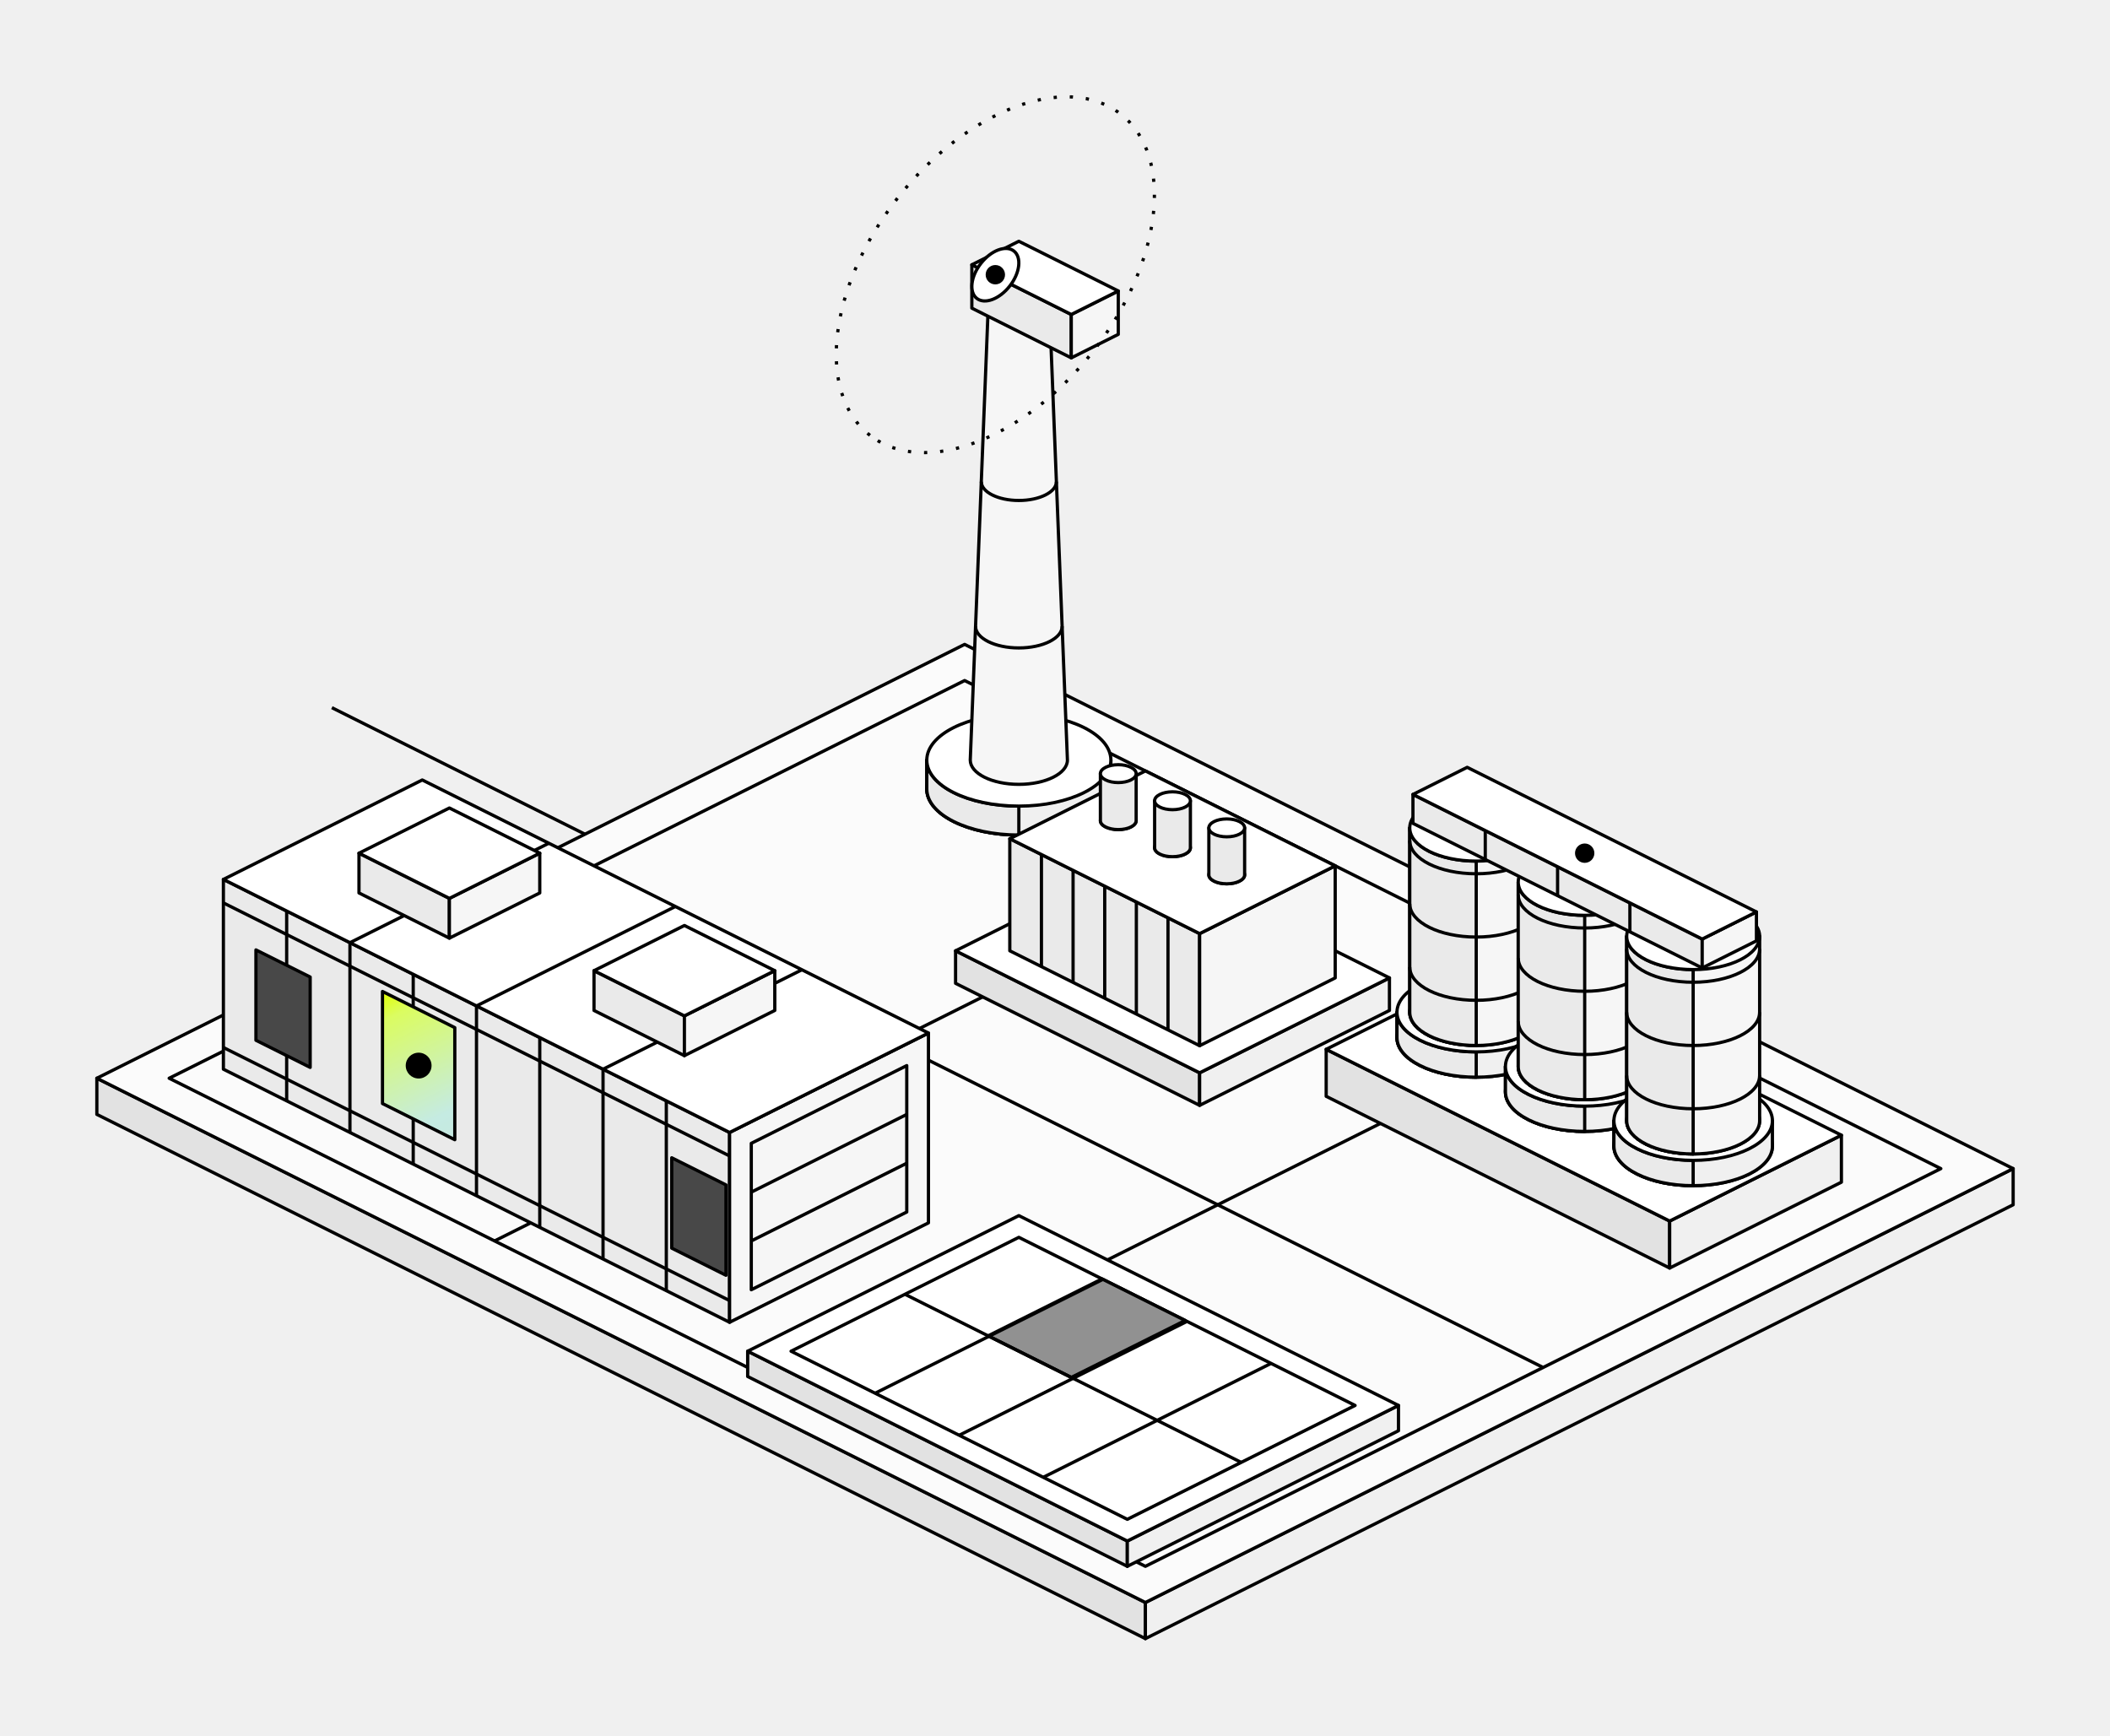
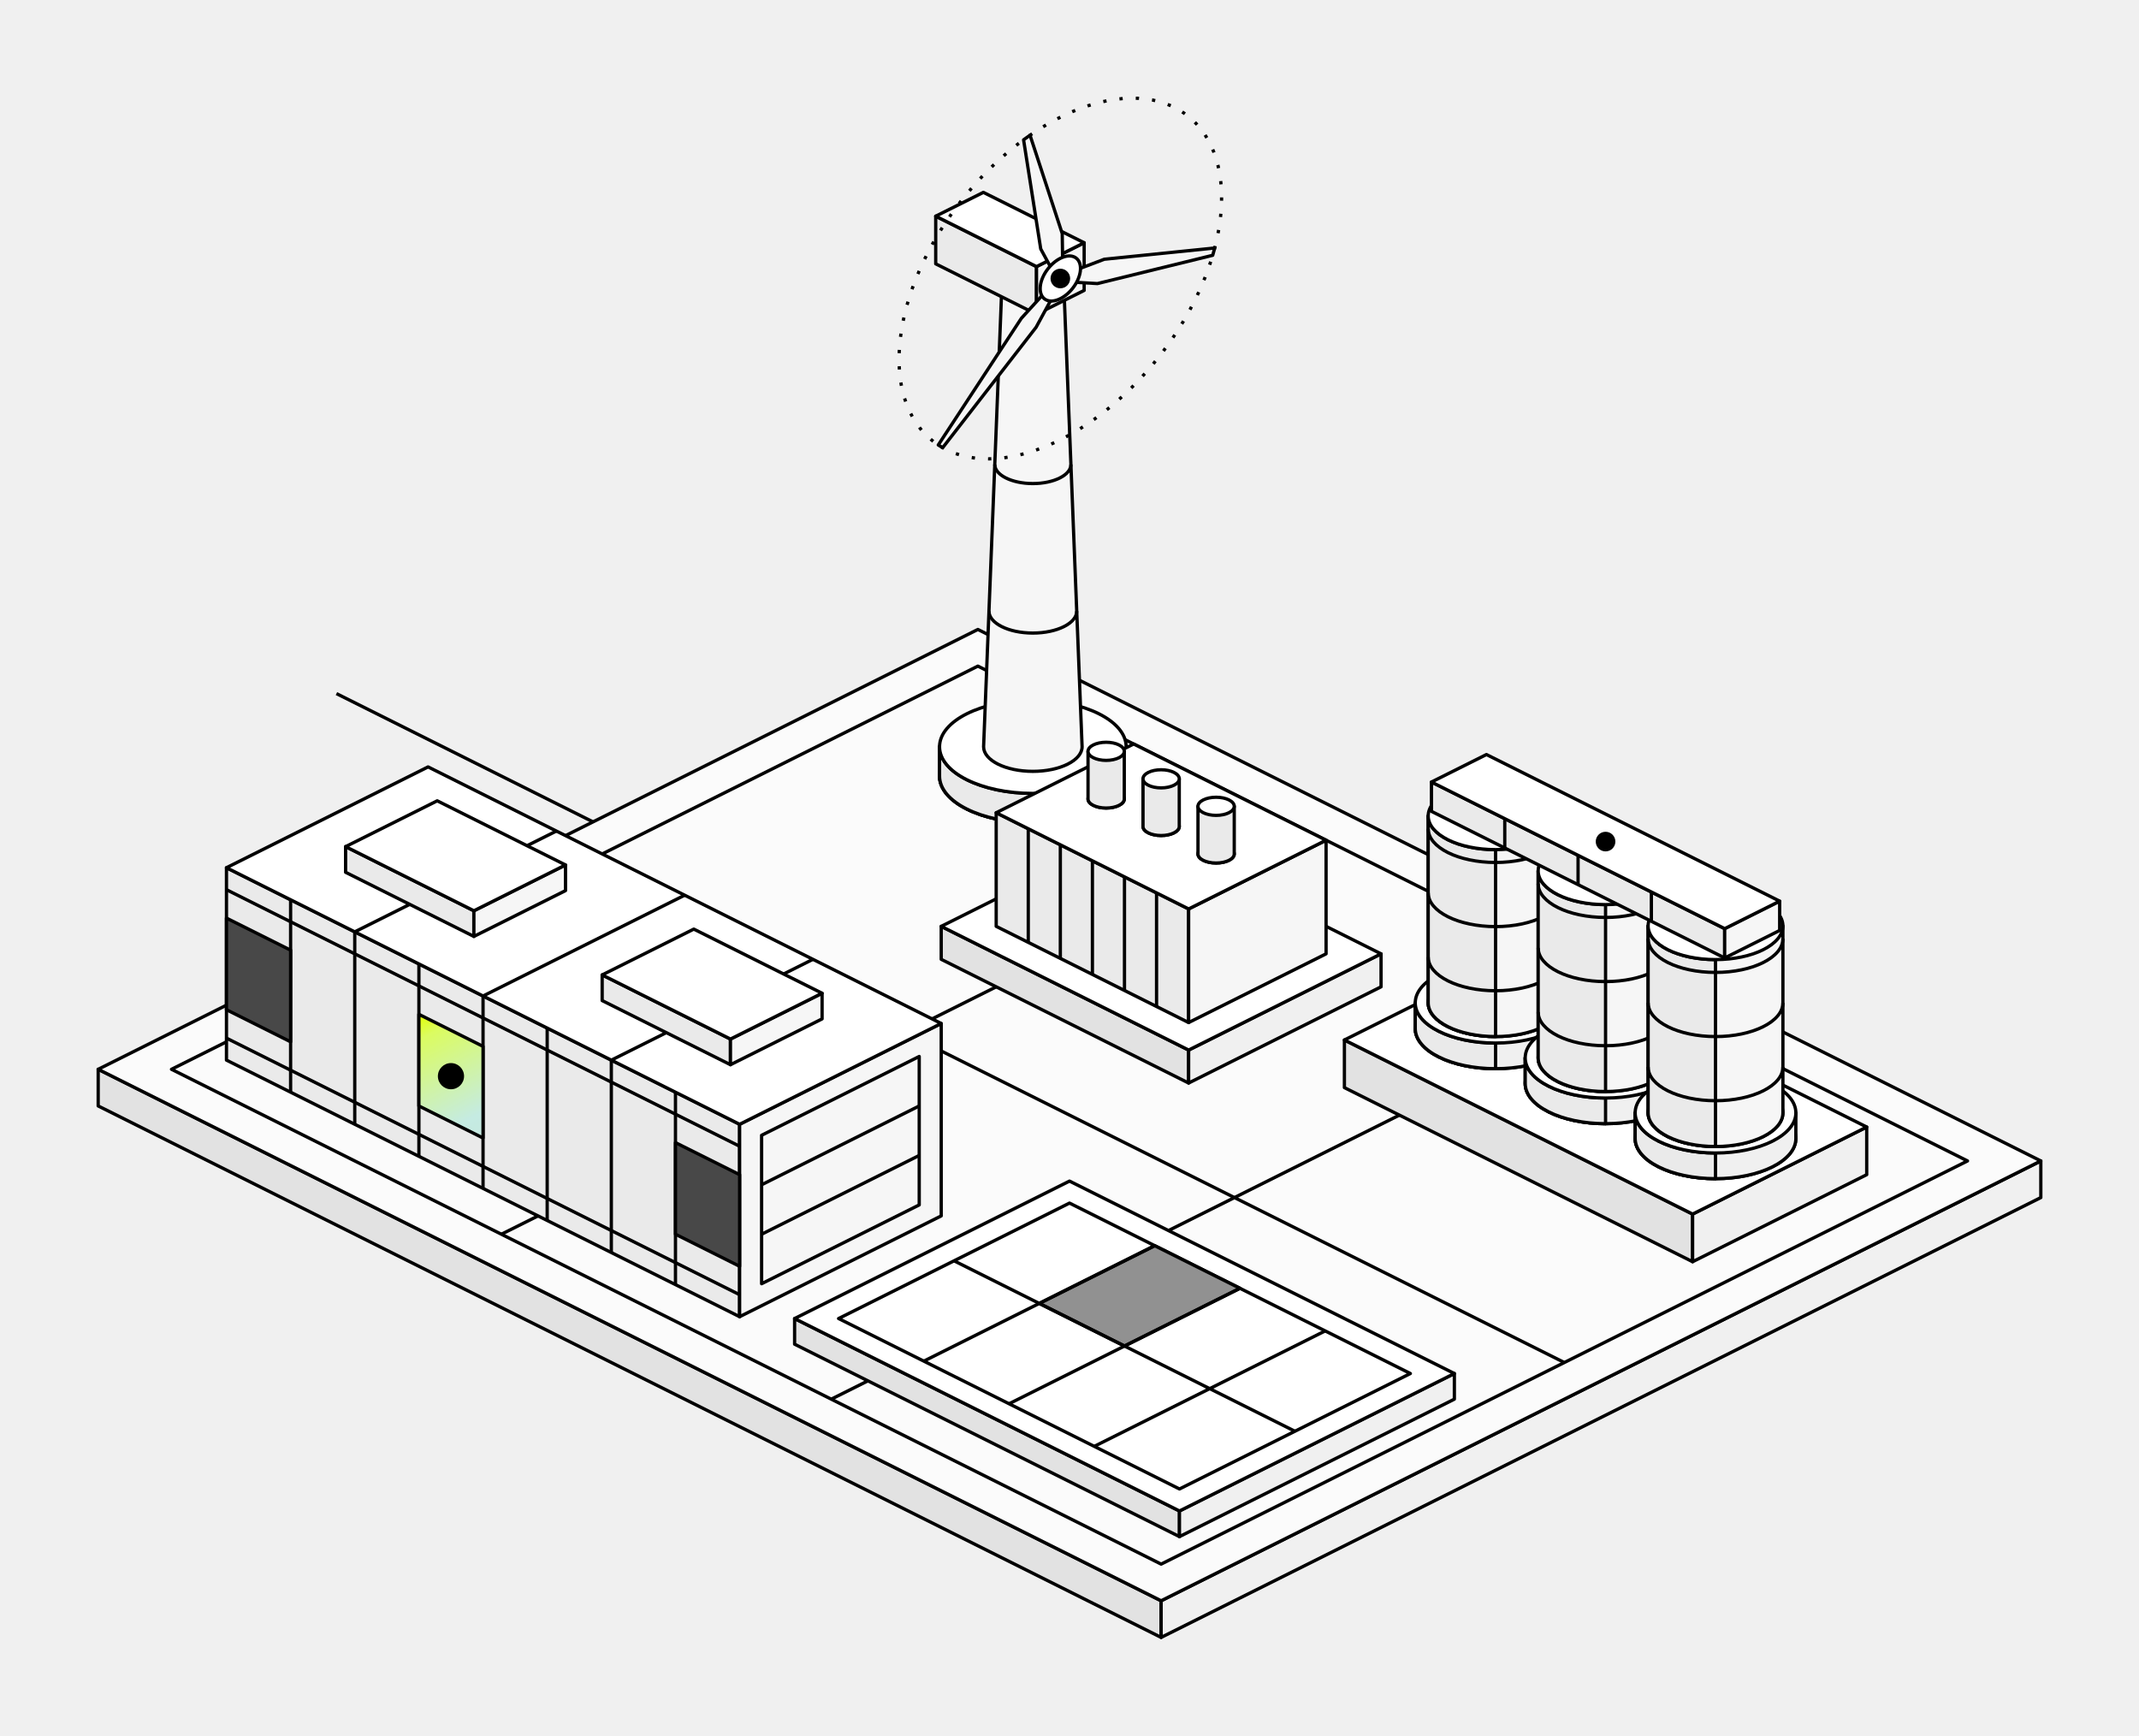
- <svg class="cf-iso" style="--vb-w:653.6; --iso-travel: 16.34" viewBox="-6.8 12.78 653.6 537.62" fill="none" aria-hidden="true">
+ <svg class="cf-iso" style="--vb-w:653.6; --iso-travel: 16.34" viewBox="-6.8 20.06 653.6 530.34" fill="none" aria-hidden="true">
  <defs>
-     <linearGradient id="cf-ex-03" x1="111.68" y1="319.92" x2="169.92" y2="439.31" gradientUnits="userSpaceOnUse">
+     <linearGradient id="cf-ex-03" x1="121.2" y1="330" x2="172.16" y2="428.28" gradientUnits="userSpaceOnUse">
      <stop stop-color="#E1FF00" />
      <stop offset="0.061" stop-color="#DBFC60" />
      <stop offset="0.32" stop-color="#C5EBE2" />
      <stop offset="1" stop-color="#CFCFCF" />
    </linearGradient>
  </defs>
  <g class="cf-iso__scene" stroke="#000" stroke-linejoin="round">
    <g class="cf-iso__form" data-stage="0">
      <path d="M23.2 346.8 348 509.2 348 520.4 23.2 358Z" fill="#E2E2E2" />
      <path d="M616.8 374.8 348 509.2 348 520.4 616.8 386Z" fill="#F0F0F0" />
      <path d="M292 212.4 616.8 374.8 348 509.2 23.2 346.8Z" fill="#FBFBFB" />
      <path d="M292 223.6 594.4 374.8 348 498 45.6 346.8Z" />
      <path d="M392.8 274 146.4 397.2" />
      <path d="M493.6 324.4 247.2 447.6" />
      <path d="M168.8 285.2 471.2 436.4" />
    </g>
    <g class="cf-iso__form" data-stage="1">
      <ellipse cx="308.8" cy="257.2" rx="28.51" ry="14.26" fill="#F0F0F0" />
      <path d="M280.29 257.2 280.29 248.24 337.31 248.24 337.31 257.2A28.51 14.26 0 0 1 280.29 257.2Z" fill="#F0F0F0" />
      <path d="M308.8 271.46A28.51 14.26 0 0 1 280.29 257.2L280.29 248.24A28.51 14.26 0 0 0 308.8 262.5Z" fill="#EAEAEA" />
      <ellipse cx="308.8" cy="248.24" rx="28.51" ry="14.26" fill="#FFFFFF" />
      <path d="M299.3 108.24L293.75 248.24A15.05 7.52 0 0 0 323.85 248.24L318.3 108.24A9.5 4.75 0 0 1 299.3 108.24Z" fill="#F6F6F6" />
      <path d="M322.21 206.8A13.41 6.7 0 0 1 295.39 206.8" />
      <path d="M320.43 162A11.63 5.82 0 0 1 297.17 162" />
-       <path d="M294.24 94.8 325.04 110.2 325.04 123.64 294.24 108.24Z" fill="#EAEAEA" />
-       <path d="M339.6 102.92 325.04 110.2 325.04 123.64 339.6 116.36Z" fill="#F6F6F6" />
-       <path d="M308.8 87.52 339.6 102.92 325.04 110.2 294.24 94.8Z" fill="#FFFFFF" />
-       <ellipse cx="301.52" cy="97.88" rx="9.32" ry="5.68" transform="rotate(127.98 301.52 97.88)" fill="#FFFFFF" />
+       <path d="M279.12 86.12 309.92 101.52 309.92 116.08 279.12 100.68Z" fill="#EAEAEA" />
+       <path d="M324.48 94.24 309.92 101.52 309.92 116.08 324.48 108.8Z" fill="#F6F6F6" />
+       <path d="M293.68 78.84 324.48 94.24 309.92 101.52 279.12 86.12Z" fill="#FFFFFF" />
+       <path d="M317.9 99.51 317.78 91.45 307.94 61.38 305.97 62.78 311.21 96.13 314.4 102Z" fill="#F6F6F6" />
+       <path d="M321.44 106.3 328.53 106.71 363.76 98.07 364.38 95.84 330.61 99.28 322.55 102.34Z" fill="#F6F6F6" />
+       <path d="M312.26 109.67 305.29 117.32 279.9 156.03 281.25 156.86 309.79 120.07 314.65 111.14Z" fill="#F6F6F6" />
+       <ellipse cx="317.2" cy="105.16" rx="7.89" ry="4.81" transform="rotate(127.98 317.2 105.16)" fill="#FFFFFF" />
    </g>
    <g class="cf-iso__form" data-stage="2">
-       <path d="M289.2 307.32 364.8 345.12 364.8 355.2 289.2 317.4Z" fill="#E2E2E2" />
-       <path d="M423.6 315.72 364.8 345.12 364.8 355.2 423.6 325.8Z" fill="#F0F0F0" />
-       <path d="M348 277.92 423.6 315.72 364.8 345.12 289.2 307.32Z" fill="#FFFFFF" />
-       <path d="M306 272.6 364.8 302 364.8 336.72 306 307.32Z" fill="#EAEAEA" />
-       <path d="M406.8 281 364.8 302 364.8 336.72 406.8 315.72Z" fill="#F6F6F6" />
-       <path d="M348 251.6 406.8 281 364.8 302 306 272.6Z" fill="#FFFFFF" />
-       <path d="M315.8 312.22 315.8 277.5" />
-       <path d="M325.6 317.12 325.6 282.4" />
-       <path d="M335.4 322.02 335.4 287.3" />
-       <path d="M345.2 326.92 345.2 292.2" />
-       <path d="M355 331.82 355 297.1" />
-       <ellipse cx="339.6" cy="267" rx="5.54" ry="2.77" fill="#EAEAEA" />
-       <path d="M334.06 267 334.06 252.44 345.14 252.44 345.14 267A5.54 2.77 0 0 1 334.06 267Z" fill="#EAEAEA" />
-       <ellipse cx="339.6" cy="252.44" rx="5.54" ry="2.77" fill="#FFFFFF" />
-       <ellipse cx="356.4" cy="275.4" rx="5.54" ry="2.77" fill="#EAEAEA" />
-       <path d="M350.86 275.4 350.86 260.84 361.94 260.84 361.94 275.4A5.54 2.77 0 0 1 350.86 275.4Z" fill="#EAEAEA" />
-       <ellipse cx="356.4" cy="260.84" rx="5.54" ry="2.77" fill="#FFFFFF" />
-       <ellipse cx="373.2" cy="283.8" rx="5.54" ry="2.77" fill="#EAEAEA" />
-       <path d="M367.66 283.8 367.66 269.24 378.74 269.24 378.74 283.8A5.54 2.77 0 0 1 367.66 283.8Z" fill="#EAEAEA" />
-       <ellipse cx="373.2" cy="269.24" rx="5.54" ry="2.77" fill="#FFFFFF" />
+       <path d="M280.8 303.12 356.4 340.92 356.4 351 280.8 313.2Z" fill="#E2E2E2" />
+       <path d="M415.2 311.52 356.4 340.92 356.4 351 415.2 321.6Z" fill="#F0F0F0" />
+       <path d="M339.6 273.72 415.2 311.52 356.4 340.92 280.8 303.12Z" fill="#FFFFFF" />
+       <path d="M297.6 268.4 356.4 297.8 356.4 332.52 297.6 303.12Z" fill="#EAEAEA" />
+       <path d="M398.4 276.8 356.4 297.8 356.4 332.52 398.4 311.52Z" fill="#F6F6F6" />
+       <path d="M339.6 247.4 398.4 276.8 356.4 297.8 297.6 268.4Z" fill="#FFFFFF" />
+       <path d="M307.4 308.02 307.4 273.3" />
+       <path d="M317.2 312.92 317.2 278.2" />
+       <path d="M327 317.82 327 283.1" />
+       <path d="M336.8 322.72 336.8 288" />
+       <path d="M346.6 327.62 346.6 292.9" />
+       <ellipse cx="331.2" cy="264.2" rx="5.54" ry="2.77" fill="#EAEAEA" />
+       <path d="M325.66 264.2 325.66 249.64 336.74 249.64 336.74 264.2A5.54 2.77 0 0 1 325.66 264.2Z" fill="#EAEAEA" />
+       <ellipse cx="331.2" cy="249.64" rx="5.54" ry="2.77" fill="#FFFFFF" />
+       <ellipse cx="348" cy="272.6" rx="5.54" ry="2.77" fill="#EAEAEA" />
+       <path d="M342.46 272.6 342.46 258.04 353.54 258.04 353.54 272.6A5.54 2.77 0 0 1 342.46 272.6Z" fill="#EAEAEA" />
+       <ellipse cx="348" cy="258.04" rx="5.54" ry="2.77" fill="#FFFFFF" />
+       <ellipse cx="364.8" cy="281" rx="5.54" ry="2.77" fill="#EAEAEA" />
+       <path d="M359.26 281 359.26 266.44 370.34 266.44 370.34 281A5.54 2.77 0 0 1 359.26 281Z" fill="#EAEAEA" />
+       <ellipse cx="364.8" cy="266.44" rx="5.54" ry="2.77" fill="#FFFFFF" />
      <path d="M404 337.84 510.4 391.04 510.4 405.6 404 352.4Z" fill="#E2E2E2" />
      <path d="M563.6 364.44 510.4 391.04 510.4 405.6 563.6 379Z" fill="#F0F0F0" />
      <path d="M457.2 311.24 563.6 364.44 510.4 391.04 404 337.84Z" fill="#FFFFFF" />
-       <ellipse cx="450.48" cy="334.2" rx="24.55" ry="12.28" fill="#F0F0F0" />
-       <path d="M425.93 334.2 425.93 326.36 475.03 326.36 475.03 334.2A24.55 12.28 0 1 1 425.93 334.2Z" fill="#F0F0F0" />
-       <path d="M450.48 346.48A24.55 12.28 0 0 1 425.93 334.2L425.93 326.36A24.55 12.28 0 0 0 450.48 338.64Z" fill="#EAEAEA" />
-       <ellipse cx="450.48" cy="326.36" rx="24.55" ry="12.28" fill="#FFFFFF" />
-       <ellipse cx="450.48" cy="326.36" rx="20.59" ry="10.3" fill="#F6F6F6" />
-       <path d="M429.89 326.36 429.89 269.24 471.07 269.24 471.07 326.36A20.59 10.3 0 0 1 429.89 326.36Z" fill="#F6F6F6" />
-       <path d="M450.48 336.66A20.59 10.3 0 0 1 429.89 326.36L429.89 269.24A20.59 10.3 0 0 0 450.48 279.54Z" fill="#EAEAEA" />
-       <ellipse cx="450.48" cy="269.24" rx="20.59" ry="10.3" fill="#FFFFFF" />
-       <path d="M471.07 312.36A20.59 10.3 0 0 1 429.89 312.36" />
-       <path d="M471.07 292.76A20.59 10.3 0 0 1 429.89 292.76" />
-       <path d="M471.07 273.16A20.59 10.3 0 0 1 429.89 273.16" />
-       <ellipse cx="484.08" cy="351" rx="24.55" ry="12.28" fill="#F0F0F0" />
-       <path d="M459.53 351 459.53 343.16 508.63 343.16 508.63 351A24.55 12.28 0 1 1 459.53 351Z" fill="#F0F0F0" />
-       <path d="M484.08 363.28A24.55 12.28 0 0 1 459.53 351L459.53 343.16A24.55 12.28 0 0 0 484.08 355.44Z" fill="#EAEAEA" />
-       <ellipse cx="484.08" cy="343.16" rx="24.55" ry="12.28" fill="#FFFFFF" />
-       <ellipse cx="484.08" cy="343.16" rx="20.59" ry="10.3" fill="#F6F6F6" />
-       <path d="M463.49 343.16 463.49 286.04 504.67 286.04 504.67 343.16A20.59 10.3 0 0 1 463.49 343.16Z" fill="#F6F6F6" />
-       <path d="M484.08 353.46A20.59 10.3 0 0 1 463.49 343.16L463.49 286.04A20.59 10.3 0 0 0 484.08 296.34Z" fill="#EAEAEA" />
-       <ellipse cx="484.08" cy="286.04" rx="20.59" ry="10.3" fill="#FFFFFF" />
-       <path d="M504.67 329.16A20.59 10.3 0 0 1 463.49 329.16" />
-       <path d="M504.67 309.56A20.59 10.3 0 0 1 463.49 309.56" />
-       <path d="M504.67 289.96A20.59 10.3 0 0 1 463.49 289.96" />
-       <ellipse cx="517.68" cy="367.8" rx="24.55" ry="12.28" fill="#F0F0F0" />
-       <path d="M493.13 367.8 493.13 359.96 542.23 359.96 542.23 367.8A24.55 12.28 0 1 1 493.13 367.8Z" fill="#F0F0F0" />
-       <path d="M517.68 380.08A24.55 12.28 0 0 1 493.13 367.8L493.13 359.96A24.55 12.28 0 0 0 517.68 372.24Z" fill="#EAEAEA" />
-       <ellipse cx="517.68" cy="359.96" rx="24.55" ry="12.28" fill="#FFFFFF" />
-       <ellipse cx="517.68" cy="359.96" rx="20.59" ry="10.3" fill="#F6F6F6" />
-       <path d="M497.09 359.96 497.09 302.84 538.27 302.84 538.27 359.96A20.59 10.3 0 0 1 497.09 359.96Z" fill="#F6F6F6" />
-       <path d="M517.68 370.26A20.59 10.3 0 0 1 497.09 359.96L497.09 302.84A20.59 10.3 0 0 0 517.68 313.14Z" fill="#EAEAEA" />
-       <ellipse cx="517.68" cy="302.84" rx="20.59" ry="10.3" fill="#FFFFFF" />
-       <path d="M538.27 345.96A20.59 10.3 0 0 1 497.09 345.96" />
-       <path d="M538.27 326.36A20.59 10.3 0 0 1 497.09 326.36" />
-       <path d="M538.27 306.76A20.59 10.3 0 0 1 497.09 306.76" />
-       <path d="M430.88 258.88 520.48 303.68 520.48 312.64 430.88 267.84Z" fill="#EAEAEA" />
-       <path d="M537.28 295.28 520.48 303.68 520.48 312.64 537.28 304.24Z" fill="#F6F6F6" />
-       <path d="M447.68 250.48 537.28 295.28 520.48 303.68 430.88 258.88Z" fill="#FFFFFF" />
-       <path d="M453.28 279.04 453.28 270.08" />
-       <path d="M475.68 290.24 475.68 281.28" />
-       <path d="M498.08 301.44 498.08 292.48" />
+       <ellipse cx="450.2" cy="334.34" rx="24.55" ry="12.28" fill="#F0F0F0" />
+       <path d="M425.65 334.34 425.65 326.5 474.75 326.5 474.75 334.34A24.55 12.28 0 1 1 425.65 334.34Z" fill="#F0F0F0" />
+       <path d="M450.2 346.62A24.55 12.28 0 0 1 425.65 334.34L425.65 326.5A24.55 12.28 0 0 0 450.2 338.78Z" fill="#EAEAEA" />
+       <ellipse cx="450.2" cy="326.5" rx="24.55" ry="12.28" fill="#FFFFFF" />
+       <ellipse cx="450.2" cy="326.5" rx="20.59" ry="10.3" fill="#F6F6F6" />
+       <path d="M429.61 326.5 429.61 269.38 470.79 269.38 470.79 326.5A20.59 10.3 0 0 1 429.61 326.5Z" fill="#F6F6F6" />
+       <path d="M450.2 336.8A20.59 10.3 0 0 1 429.61 326.5L429.61 269.38A20.59 10.3 0 0 0 450.2 279.68Z" fill="#EAEAEA" />
+       <ellipse cx="450.2" cy="269.38" rx="20.59" ry="10.3" fill="#FFFFFF" />
+       <path d="M470.79 312.5A20.59 10.3 0 0 1 429.61 312.5" />
+       <path d="M470.79 292.9A20.59 10.3 0 0 1 429.61 292.9" />
+       <path d="M470.79 273.3A20.59 10.3 0 0 1 429.61 273.3" />
+       <ellipse cx="483.8" cy="351.14" rx="24.55" ry="12.28" fill="#F0F0F0" />
+       <path d="M459.25 351.14 459.25 343.3 508.35 343.3 508.35 351.14A24.55 12.28 0 1 1 459.25 351.14Z" fill="#F0F0F0" />
+       <path d="M483.8 363.42A24.55 12.28 0 0 1 459.25 351.14L459.25 343.3A24.55 12.28 0 0 0 483.8 355.58Z" fill="#EAEAEA" />
+       <ellipse cx="483.8" cy="343.3" rx="24.55" ry="12.28" fill="#FFFFFF" />
+       <ellipse cx="483.8" cy="343.3" rx="20.59" ry="10.3" fill="#F6F6F6" />
+       <path d="M463.21 343.3 463.21 286.18 504.39 286.18 504.39 343.3A20.59 10.3 0 0 1 463.21 343.3Z" fill="#F6F6F6" />
+       <path d="M483.8 353.6A20.59 10.3 0 0 1 463.21 343.3L463.21 286.18A20.59 10.3 0 0 0 483.8 296.48Z" fill="#EAEAEA" />
+       <ellipse cx="483.8" cy="286.18" rx="20.59" ry="10.3" fill="#FFFFFF" />
+       <path d="M504.39 329.3A20.59 10.3 0 0 1 463.21 329.3" />
+       <path d="M504.39 309.7A20.59 10.3 0 0 1 463.21 309.7" />
+       <path d="M504.39 290.1A20.59 10.3 0 0 1 463.21 290.1" />
+       <ellipse cx="517.4" cy="367.94" rx="24.55" ry="12.28" fill="#F0F0F0" />
+       <path d="M492.85 367.94 492.85 360.1 541.95 360.1 541.95 367.94A24.55 12.28 0 1 1 492.85 367.94Z" fill="#F0F0F0" />
+       <path d="M517.4 380.22A24.55 12.28 0 0 1 492.85 367.94L492.85 360.1A24.55 12.28 0 0 0 517.4 372.38Z" fill="#EAEAEA" />
+       <ellipse cx="517.4" cy="360.1" rx="24.55" ry="12.28" fill="#FFFFFF" />
+       <ellipse cx="517.4" cy="360.1" rx="20.59" ry="10.3" fill="#F6F6F6" />
+       <path d="M496.81 360.1 496.81 302.98 537.99 302.98 537.99 360.1A20.59 10.3 0 0 1 496.81 360.1Z" fill="#F6F6F6" />
+       <path d="M517.4 370.4A20.59 10.3 0 0 1 496.81 360.1L496.81 302.98A20.59 10.3 0 0 0 517.4 313.28Z" fill="#EAEAEA" />
+       <ellipse cx="517.4" cy="302.98" rx="20.59" ry="10.3" fill="#FFFFFF" />
+       <path d="M537.99 346.1A20.59 10.3 0 0 1 496.81 346.1" />
+       <path d="M537.99 326.5A20.59 10.3 0 0 1 496.81 326.5" />
+       <path d="M537.99 306.9A20.59 10.3 0 0 1 496.81 306.9" />
+       <path d="M430.6 259.02 520.2 303.82 520.2 312.78 430.6 267.98Z" fill="#EAEAEA" />
+       <path d="M537 295.42 520.2 303.82 520.2 312.78 537 304.38Z" fill="#F6F6F6" />
+       <path d="M447.4 250.62 537 295.42 520.2 303.82 430.6 259.02Z" fill="#FFFFFF" />
+       <path d="M453 279.18 453 270.22" />
+       <path d="M475.4 290.38 475.4 281.42" />
+       <path d="M497.8 301.58 497.8 292.62" />
    </g>
    <g class="cf-iso__form" data-stage="3">
      <path d="M62.4 285.2 219.2 363.6 219.2 422.4 62.4 344Z" fill="#EAEAEA" />
      <path d="M280.8 332.8 219.2 363.6 219.2 422.4 280.8 391.6Z" fill="#F6F6F6" />
      <path d="M124 254.4 280.8 332.8 219.2 363.6 62.4 285.2Z" fill="#FFFFFF" />
      <path d="M82 353.8 82 295" />
      <path d="M101.6 363.6 101.6 304.8" />
      <path d="M121.2 373.4 121.2 314.6" />
      <path d="M140.8 383.2 140.8 324.4" />
      <path d="M160.4 393 160.4 334.2" />
      <path d="M180 402.8 180 344" />
      <path d="M199.6 412.6 199.6 353.8" />
-       <path d="M62.4 292.48 219.2 370.88" />
+       <path d="M62.4 291.92 219.2 370.32" />
      <path d="M62.4 337.28 219.2 415.68" />
-       <path d="M72.48 335.04 89.28 343.44 89.28 315.44 72.48 307.04Z" fill="#484848" />
-       <path d="M201.28 399.44 218.08 407.84 218.08 379.84 201.28 371.44Z" fill="#484848" />
+       <path d="M62.4 328.6 82 338.4 82 310.4 62.4 300.6Z" fill="#484848" />
+       <path d="M199.6 397.2 219.2 407 219.2 379 199.6 369.2Z" fill="#484848" />
      <path d="M163.2 274 101.6 304.8" />
      <path d="M202.4 293.6 140.8 324.4" />
      <path d="M241.6 313.2 180 344" />
-       <path d="M104.4 277.08 132.4 291.08 132.4 303.4 104.4 289.4Z" fill="#EAEAEA" />
-       <path d="M160.4 277.08 132.4 291.08 132.4 303.4 160.4 289.4Z" fill="#F6F6F6" />
-       <path d="M132.4 263.08 160.4 277.08 132.4 291.08 104.4 277.08Z" fill="#FFFFFF" />
-       <path d="M177.2 313.48 205.2 327.48 205.2 339.8 177.2 325.8Z" fill="#EAEAEA" />
-       <path d="M233.2 313.48 205.2 327.48 205.2 339.8 233.2 325.8Z" fill="#F6F6F6" />
-       <path d="M205.2 299.48 233.2 313.48 205.2 327.48 177.2 313.48Z" fill="#FFFFFF" />
+       <path d="M98.8 278.76 138 298.36 138 306.2 98.8 286.6Z" fill="#EAEAEA" />
+       <path d="M166 284.36 138 298.36 138 306.2 166 292.2Z" fill="#F6F6F6" />
+       <path d="M126.8 264.76 166 284.36 138 298.36 98.8 278.76Z" fill="#FFFFFF" />
+       <path d="M177.2 317.96 216.4 337.56 216.4 345.4 177.2 325.8Z" fill="#EAEAEA" />
+       <path d="M244.4 323.56 216.4 337.56 216.4 345.4 244.4 331.4Z" fill="#F6F6F6" />
+       <path d="M205.2 303.96 244.4 323.56 216.4 337.56 177.2 317.96Z" fill="#FFFFFF" />
      <path d="M274.08 388.24 225.92 412.32 225.92 366.96 274.08 342.88Z" />
      <path d="M274.08 373.12 225.92 397.2" />
      <path d="M274.08 358 225.92 382.08" />
-       <path d="M224.8 431.36 342.4 490.16 342.4 498 224.8 439.2Z" fill="#E2E2E2" />
-       <path d="M426.4 448.16 342.4 490.16 342.4 498 426.4 456Z" fill="#F0F0F0" />
-       <path d="M308.8 389.36 426.4 448.16 342.4 490.16 224.8 431.36Z" fill="#FFFFFF" />
-       <path d="M308.8 396.08 412.96 448.16 342.4 483.44 238.24 431.36Z" />
-       <path d="M334.56 408.96 360.32 421.84 325.04 439.48 299.28 426.6Z" fill="#919191" />
-       <path d="M334.84 409.1 264.28 444.38" />
-       <path d="M360.88 422.12 290.32 457.4" />
-       <path d="M386.92 435.14 316.36 470.42" />
-       <path d="M273.52 413.72 377.68 465.8" />
+       <path d="M236 422.96 353.6 481.76 353.6 489.6 236 430.8Z" fill="#E2E2E2" />
+       <path d="M437.6 439.76 353.6 481.76 353.6 489.6 437.6 447.6Z" fill="#F0F0F0" />
+       <path d="M320 380.96 437.6 439.76 353.6 481.76 236 422.96Z" fill="#FFFFFF" />
+       <path d="M320 387.68 424.16 439.76 353.6 475.04 249.44 422.96Z" />
+       <path d="M346.04 400.7 372.08 413.72 336.8 431.36 310.76 418.34Z" fill="#919191" />
+       <path d="M346.04 400.7 275.48 435.98" />
+       <path d="M372.08 413.72 301.52 449" />
+       <path d="M398.12 426.74 327.56 462.02" />
+       <path d="M284.72 405.32 388.88 457.4" />
    </g>
-     <ellipse class="cf-iso__ghost cf-iso__orbit" cx="301.52" cy="97.88" rx="63.12" ry="38.48" transform="rotate(127.98 301.52 97.88)" fill="none" stroke-dasharray="1 4" />
-     <path class="cf-iso__light" d="M111.68 354.64 134.08 365.84 134.08 331.12 111.68 319.92Z" fill="url(#cf-ex-03)" />
+     <ellipse class="cf-iso__ghost cf-iso__orbit" cx="317.2" cy="105.16" rx="63.12" ry="38.48" transform="rotate(127.98 317.2 105.16)" fill="none" stroke-dasharray="1 4" />
+     <path class="cf-iso__light" d="M121.2 358 140.8 367.8 140.8 339.8 121.2 330Z" fill="url(#cf-ex-03)" />
    <line class="cf-iso__trace" x1="96" y1="232" x2="174.4" y2="271.2" stroke="#000" pathLength="1" />
-     <circle class="cf-iso__node" cx="122.88" cy="342.88" r="4" fill="#000" stroke="none" />
-     <circle class="cf-iso__node" cx="484.08" cy="277.08" r="3" fill="#000" stroke="none" />
-     <circle class="cf-iso__node" cx="301.52" cy="97.88" r="3" fill="#000" stroke="none" />
+     <circle class="cf-iso__node" cx="131" cy="348.9" r="4" fill="#000" stroke="none" />
+     <circle class="cf-iso__node" cx="483.8" cy="277.22" r="3" fill="#000" stroke="none" />
+     <circle class="cf-iso__node" cx="317.2" cy="105.16" r="3" fill="#000" stroke="none" />
  </g>
</svg>
